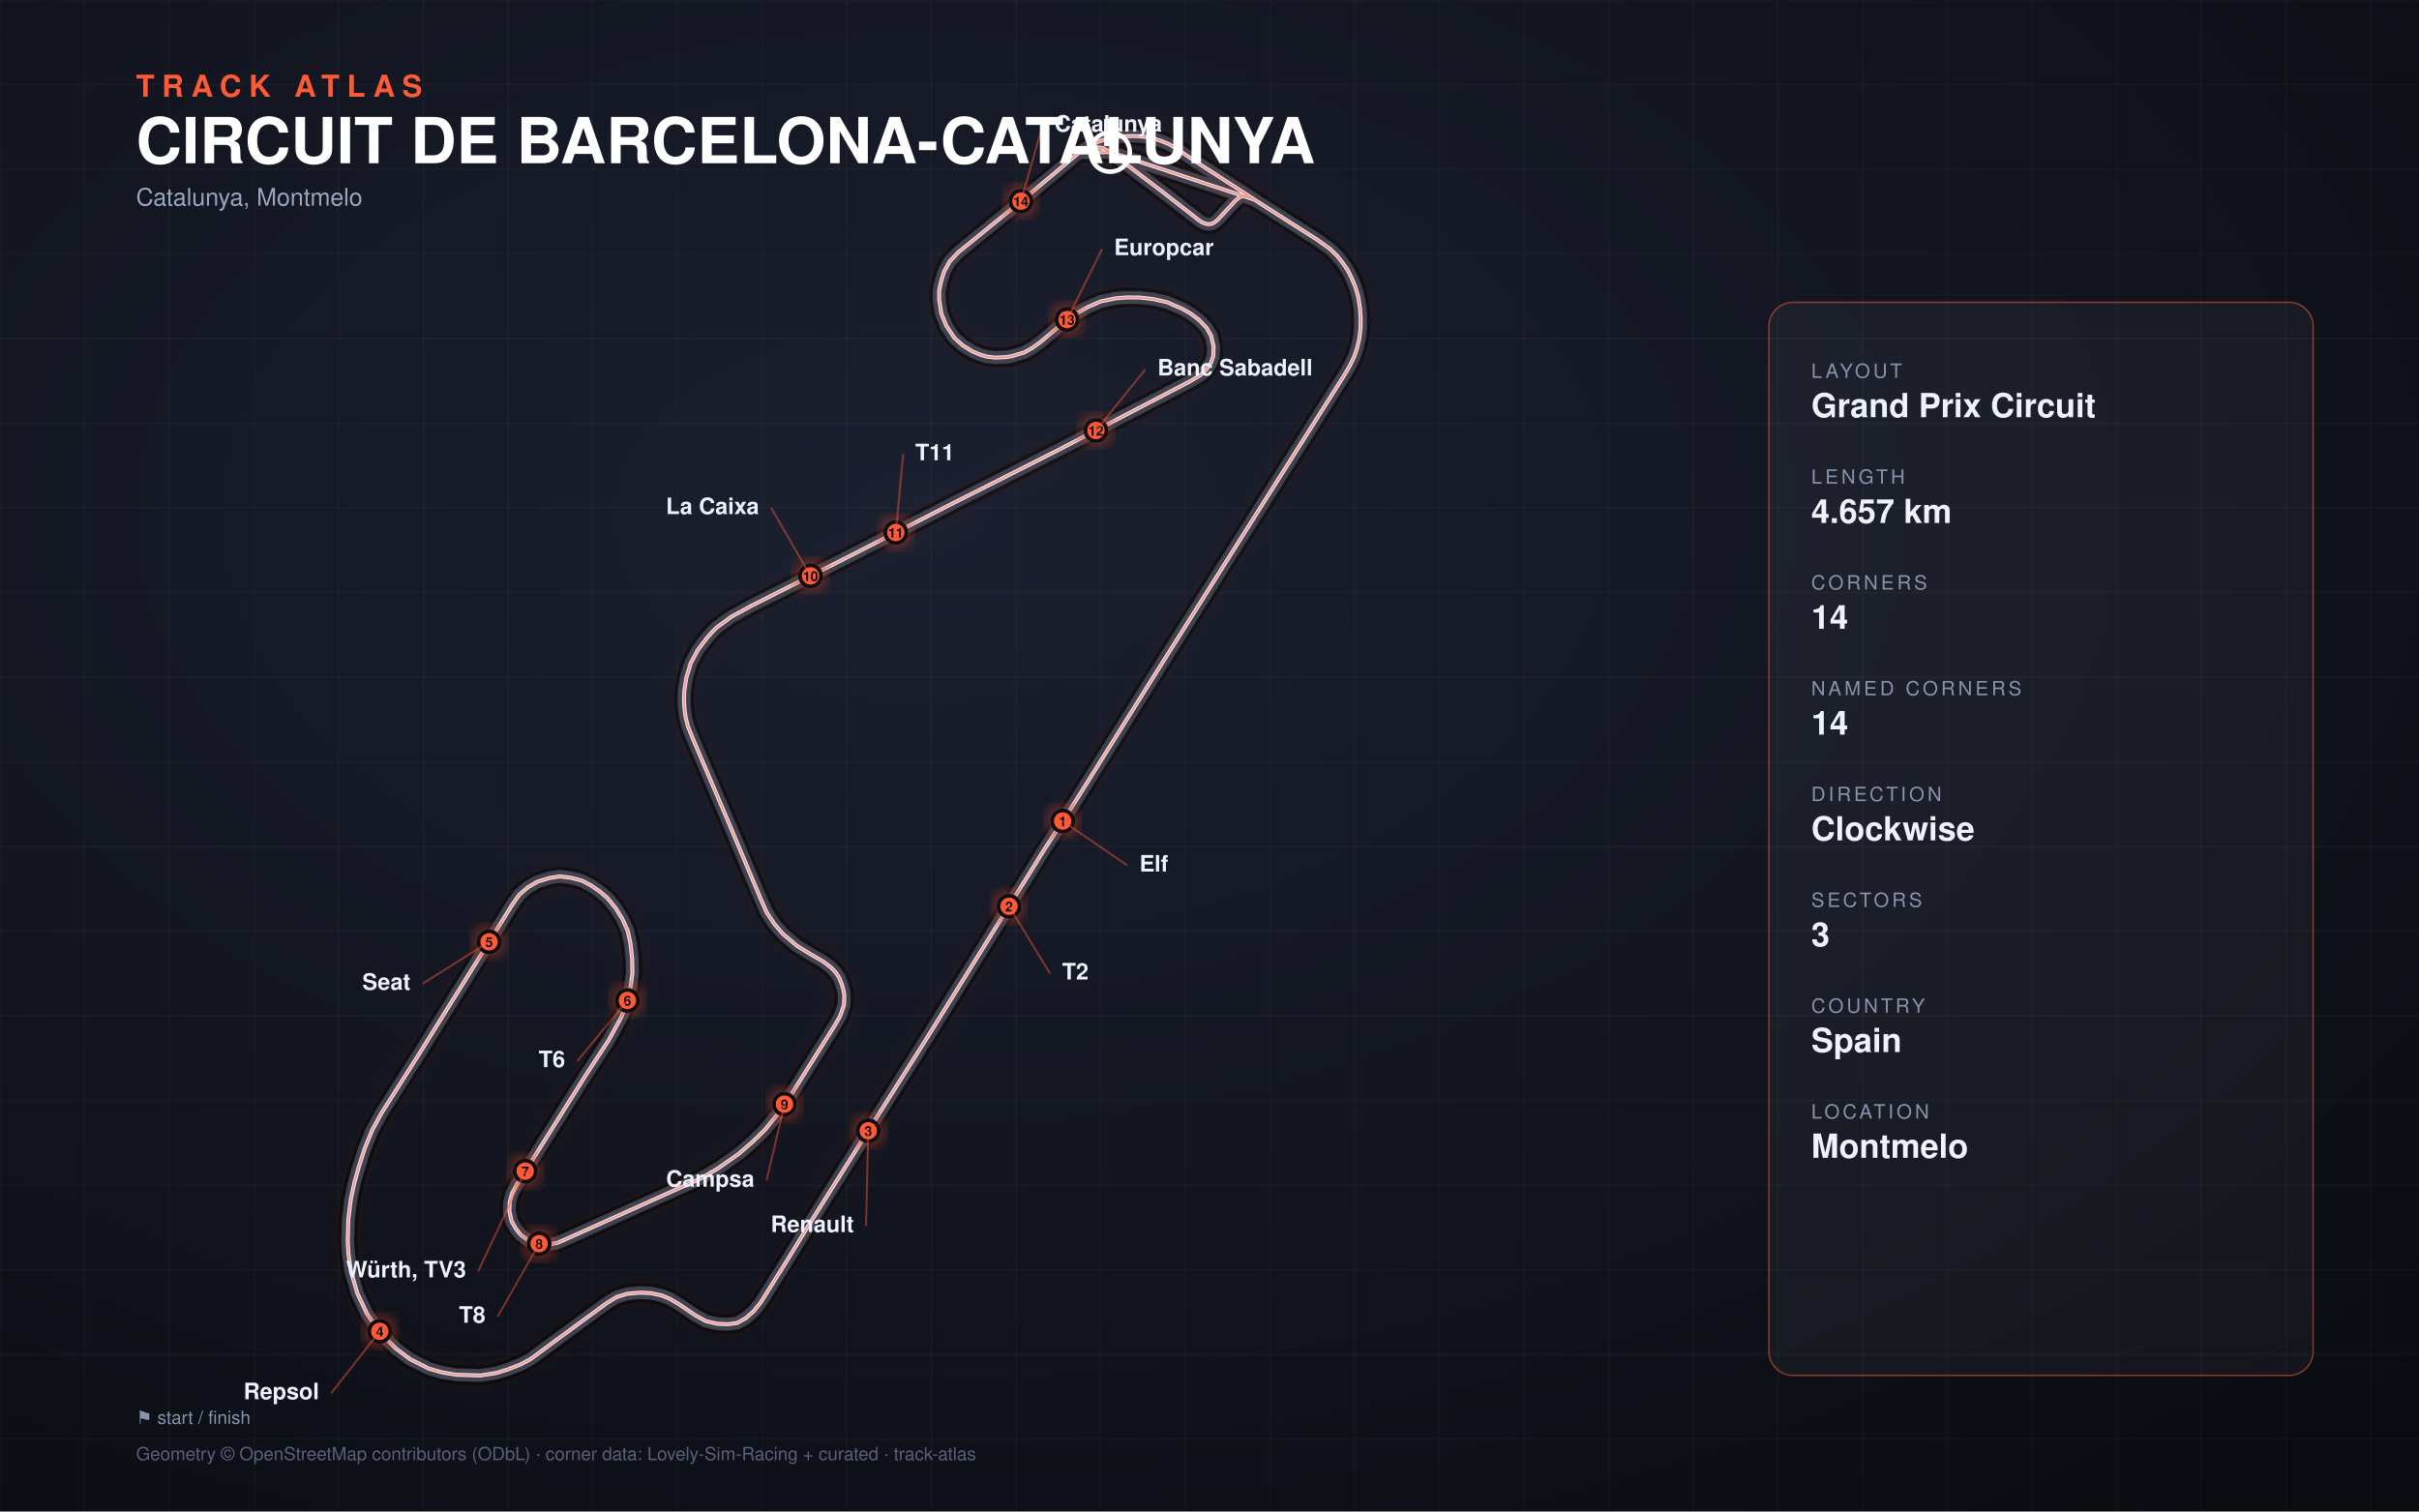
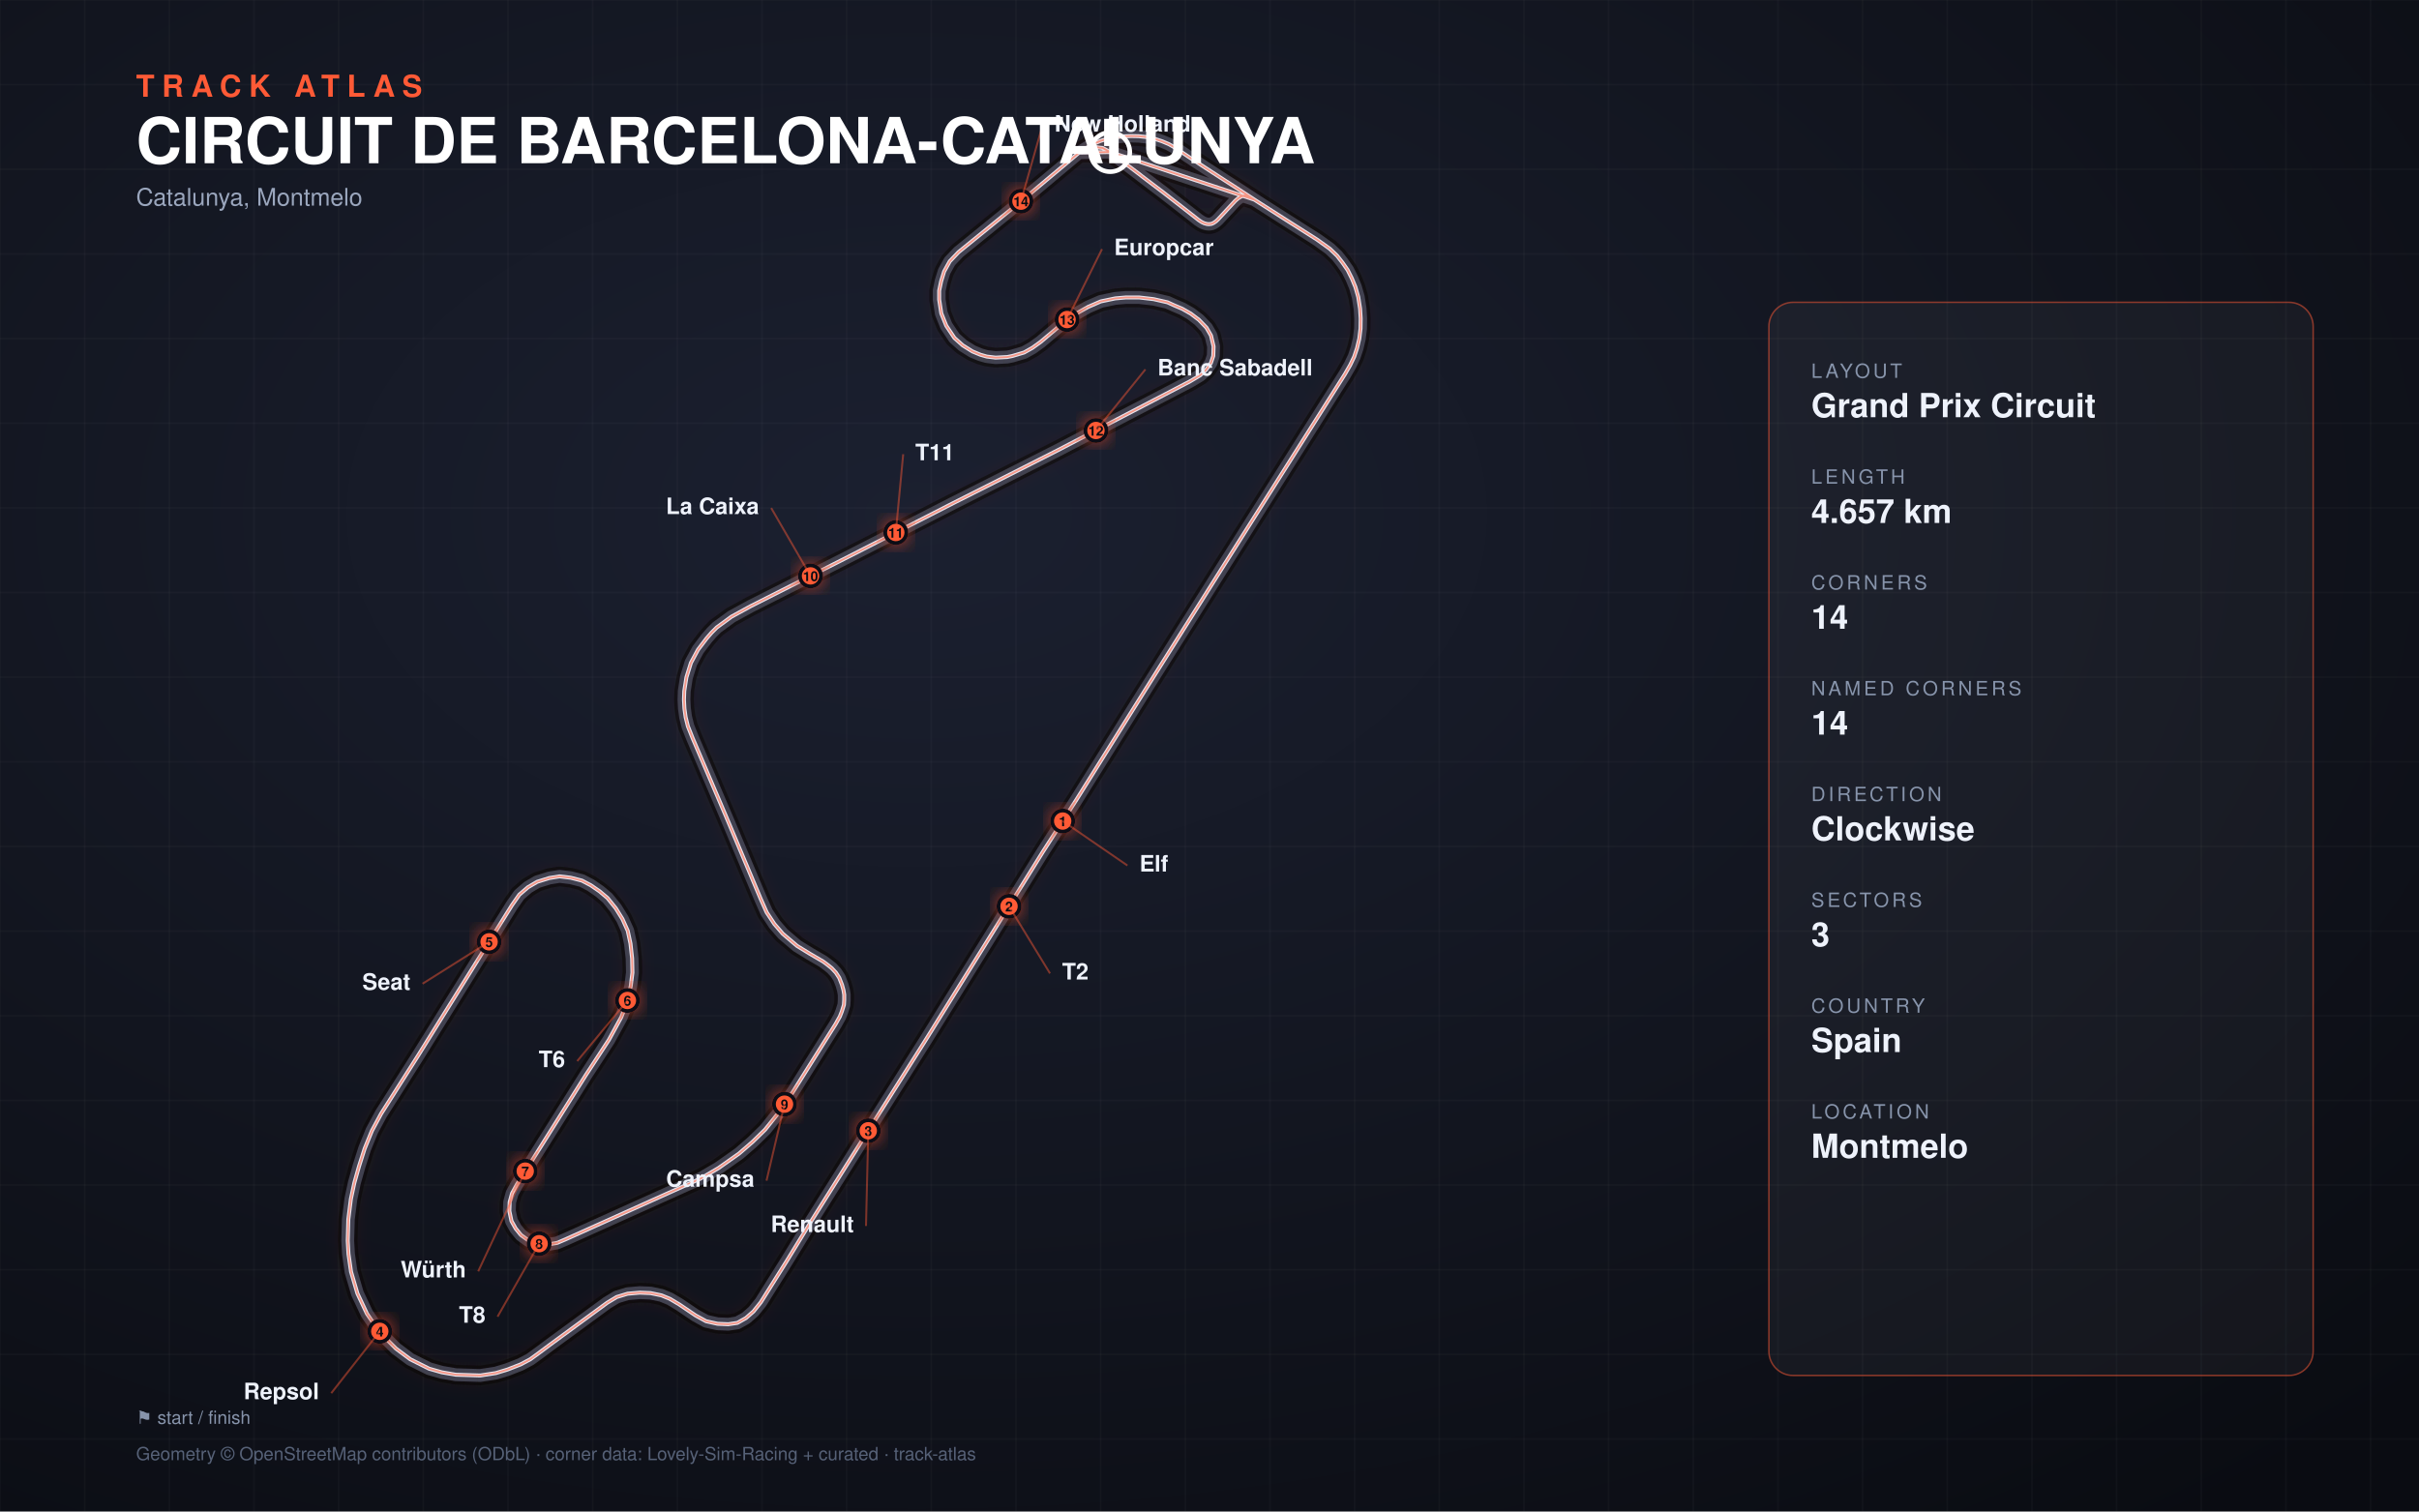
<svg xmlns="http://www.w3.org/2000/svg" width="1600" height="1000" viewBox="0 0 1600 1000" font-family="Helvetica, Arial, sans-serif">
  <defs>
    <radialGradient id="bg" cx="38%" cy="34%" r="85%">
      <stop offset="0%" stop-color="#1b2030" />
      <stop offset="55%" stop-color="#12151f" />
      <stop offset="100%" stop-color="#0a0c12" />
    </radialGradient>
    <linearGradient id="accent" x1="0" y1="0" x2="1" y2="1">
      <stop offset="0%" stop-color="#ff5a36" />
      <stop offset="100%" stop-color="#ffffff" />
    </linearGradient>
    <filter id="glow" x="-40%" y="-40%" width="180%" height="180%">
      <feGaussianBlur stdDeviation="6" result="b" />
      <feMerge>
        <feMergeNode in="b" />
        <feMergeNode in="SourceGraphic" />
      </feMerge>
    </filter>
  </defs>
  <rect width="1600" height="1000" fill="url(#bg)" />
  <line x1="0" y1="0" x2="0" y2="1000" stroke="#ffffff" stroke-opacity="0.025" />
  <line x1="56" y1="0" x2="56" y2="1000" stroke="#ffffff" stroke-opacity="0.025" />
  <line x1="112" y1="0" x2="112" y2="1000" stroke="#ffffff" stroke-opacity="0.025" />
  <line x1="168" y1="0" x2="168" y2="1000" stroke="#ffffff" stroke-opacity="0.025" />
  <line x1="224" y1="0" x2="224" y2="1000" stroke="#ffffff" stroke-opacity="0.025" />
  <line x1="280" y1="0" x2="280" y2="1000" stroke="#ffffff" stroke-opacity="0.025" />
  <line x1="336" y1="0" x2="336" y2="1000" stroke="#ffffff" stroke-opacity="0.025" />
  <line x1="392" y1="0" x2="392" y2="1000" stroke="#ffffff" stroke-opacity="0.025" />
  <line x1="448" y1="0" x2="448" y2="1000" stroke="#ffffff" stroke-opacity="0.025" />
  <line x1="504" y1="0" x2="504" y2="1000" stroke="#ffffff" stroke-opacity="0.025" />
  <line x1="560" y1="0" x2="560" y2="1000" stroke="#ffffff" stroke-opacity="0.025" />
  <line x1="616" y1="0" x2="616" y2="1000" stroke="#ffffff" stroke-opacity="0.025" />
  <line x1="672" y1="0" x2="672" y2="1000" stroke="#ffffff" stroke-opacity="0.025" />
  <line x1="728" y1="0" x2="728" y2="1000" stroke="#ffffff" stroke-opacity="0.025" />
  <line x1="784" y1="0" x2="784" y2="1000" stroke="#ffffff" stroke-opacity="0.025" />
  <line x1="840" y1="0" x2="840" y2="1000" stroke="#ffffff" stroke-opacity="0.025" />
  <line x1="896" y1="0" x2="896" y2="1000" stroke="#ffffff" stroke-opacity="0.025" />
  <line x1="952" y1="0" x2="952" y2="1000" stroke="#ffffff" stroke-opacity="0.025" />
  <line x1="1008" y1="0" x2="1008" y2="1000" stroke="#ffffff" stroke-opacity="0.025" />
  <line x1="1064" y1="0" x2="1064" y2="1000" stroke="#ffffff" stroke-opacity="0.025" />
  <line x1="1120" y1="0" x2="1120" y2="1000" stroke="#ffffff" stroke-opacity="0.025" />
  <line x1="1176" y1="0" x2="1176" y2="1000" stroke="#ffffff" stroke-opacity="0.025" />
  <line x1="1232" y1="0" x2="1232" y2="1000" stroke="#ffffff" stroke-opacity="0.025" />
  <line x1="1288" y1="0" x2="1288" y2="1000" stroke="#ffffff" stroke-opacity="0.025" />
  <line x1="1344" y1="0" x2="1344" y2="1000" stroke="#ffffff" stroke-opacity="0.025" />
  <line x1="1400" y1="0" x2="1400" y2="1000" stroke="#ffffff" stroke-opacity="0.025" />
  <line x1="1456" y1="0" x2="1456" y2="1000" stroke="#ffffff" stroke-opacity="0.025" />
  <line x1="1512" y1="0" x2="1512" y2="1000" stroke="#ffffff" stroke-opacity="0.025" />
  <line x1="1568" y1="0" x2="1568" y2="1000" stroke="#ffffff" stroke-opacity="0.025" />
  <line x1="0" y1="0" x2="1600" y2="0" stroke="#ffffff" stroke-opacity="0.025" />
  <line x1="0" y1="56" x2="1600" y2="56" stroke="#ffffff" stroke-opacity="0.025" />
  <line x1="0" y1="112" x2="1600" y2="112" stroke="#ffffff" stroke-opacity="0.025" />
  <line x1="0" y1="168" x2="1600" y2="168" stroke="#ffffff" stroke-opacity="0.025" />
  <line x1="0" y1="224" x2="1600" y2="224" stroke="#ffffff" stroke-opacity="0.025" />
  <line x1="0" y1="280" x2="1600" y2="280" stroke="#ffffff" stroke-opacity="0.025" />
  <line x1="0" y1="336" x2="1600" y2="336" stroke="#ffffff" stroke-opacity="0.025" />
  <line x1="0" y1="392" x2="1600" y2="392" stroke="#ffffff" stroke-opacity="0.025" />
  <line x1="0" y1="448" x2="1600" y2="448" stroke="#ffffff" stroke-opacity="0.025" />
  <line x1="0" y1="504" x2="1600" y2="504" stroke="#ffffff" stroke-opacity="0.025" />
  <line x1="0" y1="560" x2="1600" y2="560" stroke="#ffffff" stroke-opacity="0.025" />
  <line x1="0" y1="616" x2="1600" y2="616" stroke="#ffffff" stroke-opacity="0.025" />
  <line x1="0" y1="672" x2="1600" y2="672" stroke="#ffffff" stroke-opacity="0.025" />
  <line x1="0" y1="728" x2="1600" y2="728" stroke="#ffffff" stroke-opacity="0.025" />
  <line x1="0" y1="784" x2="1600" y2="784" stroke="#ffffff" stroke-opacity="0.025" />
  <line x1="0" y1="840" x2="1600" y2="840" stroke="#ffffff" stroke-opacity="0.025" />
  <line x1="0" y1="896" x2="1600" y2="896" stroke="#ffffff" stroke-opacity="0.025" />
  <line x1="0" y1="952" x2="1600" y2="952" stroke="#ffffff" stroke-opacity="0.025" />
  <path d="M 734.3,100.6 L 754.2,115.7 L 755.3,116.6 L 756.9,117.8 L 767.3,125.7 L 768.4,126.5 L 790.7,143.9 L 792.7,145.5 L 794.8,146.9 L 796.5,147.7 L 798.3,148.2 L 799.7,148.3 L 801.3,148.1 L 802.7,147.5 L 804.3,146.4 L 805.6,145.2 L 817.0,132.9 L 818.7,131.4 L 820.7,130.1 L 822.9,129.4 L 824.8,129.5 L 826.8,130.5 L 829.7,132.1 L 832.8,134.1 L 848.3,144.0 L 871.1,158.5 L 879.6,164.6 L 884.4,169.2 L 888.0,173.8 L 891.4,178.7 L 894.2,184.3 L 896.5,189.9 L 898.4,196.5 L 899.6,204.2 L 900.0,210.7 L 899.9,217.4 L 899.1,224.0 L 897.6,230.3 L 895.7,236.0 L 893.0,241.6 L 889.6,247.5 L 810.0,373.2 L 757.4,456.6 L 711.6,529.7 L 690.0,563.2 L 611.8,688.8 L 573.7,749.0 L 535.2,810.1 L 525.4,826.1 L 520.3,834.4 L 503.2,861.6 L 498.4,867.6 L 493.4,872.0 L 487.7,875.2 L 481.7,876.1 L 474.6,875.8 L 467.0,874.1 L 460.1,870.3 L 449.3,863.0 L 443.1,859.3 L 437.5,857.0 L 430.3,855.5 L 423.2,855.2 L 415.1,855.9 L 407.9,858.1 L 401.6,861.9 L 364.1,889.4 L 357.0,894.7 L 350.7,899.3 L 344.3,902.7 L 335.6,906.1 L 328.0,908.4 L 317.7,910.0 L 301.5,909.5 L 292.2,907.9 L 283.8,905.5 L 271.4,899.3 L 261.9,892.2 L 254.5,884.8 L 248.7,877.9 L 242.7,869.1 L 236.4,855.7 L 232.2,841.4 L 230.5,829.6 L 230.0,820.9 L 230.4,806.7 L 232.1,793.2 L 234.4,782.5 L 237.5,771.5 L 241.2,759.9 L 246.0,748.1 L 252.1,736.8 L 276.2,698.9 L 338.6,598.9 L 343.5,591.9 L 349.2,587.0 L 355.3,583.4 L 363.3,580.9 L 370.1,579.8 L 377.5,580.7 L 384.9,582.6 L 390.8,585.7 L 396.6,589.7 L 401.8,594.1 L 407.3,600.9 L 411.7,608.0 L 415.2,615.8 L 417.0,624.2 L 418.1,634.1 L 418.3,643.5 L 417.2,652.4 L 414.7,663.4 L 410.9,673.0 L 402.7,688.0 L 387.4,711.4 L 341.8,783.8 L 338.7,789.5 L 337.1,795.3 L 336.9,801.2 L 338.3,807.8 L 341.1,812.8 L 344.6,817.1 L 349.9,820.9 L 356.1,822.7 L 361.9,823.4 L 368.5,822.3 L 373.9,820.0 L 463.4,779.7 L 475.2,772.8 L 488.8,763.2 L 497.7,755.5 L 506.1,747.3 L 515.3,735.8 L 524.5,722.3 L 552.7,677.5 L 555.5,672.5 L 556.8,669.2 L 558.2,664.8 L 558.4,661.5 L 558.4,658.1 L 557.9,655.1 L 556.9,651.5 L 555.1,646.9 L 552.9,643.5 L 550.1,640.5 L 547.1,638.1 L 544.4,636.1 L 535.5,630.9 L 527.2,625.8 L 517.8,617.8 L 512.2,611.3 L 507.1,603.6 L 503.2,594.8 L 480.0,539.6 L 458.1,488.3 L 455.0,480.5 L 453.5,474.5 L 452.7,468.7 L 452.4,462.9 L 452.6,457.2 L 454.0,448.2 L 457.0,438.5 L 461.7,429.8 L 467.4,422.3 L 470.7,418.5 L 474.1,415.1 L 483.8,408.0 L 496.4,401.1 L 556.1,370.9 L 606.0,345.4 L 630.4,332.9 L 663.3,316.3 L 699.6,297.9 L 787.1,252.3 L 793.8,248.3 L 797.7,244.7 L 800.1,241.3 L 800.9,240.2 L 802.5,235.5 L 802.7,229.2 L 801.0,222.0 L 798.0,216.8 L 793.0,211.6 L 787.6,207.5 L 782.0,204.3 L 776.6,202.0 L 772.2,200.0 L 763.0,197.9 L 753.5,196.8 L 744.6,196.8 L 737.7,197.4 L 728.1,199.4 L 719.6,203.1 L 710.4,208.3 L 706.5,210.9 L 705.5,211.7 L 688.3,226.2 L 682.9,230.1 L 677.4,233.2 L 669.7,235.5 L 666.3,236.2 L 658.5,236.6 L 652.7,235.9 L 648.5,234.7 L 643.2,232.5 L 636.8,228.5 L 631.3,223.6 L 625.9,215.5 L 622.6,207.3 L 621.2,198.2 L 621.2,192.3 L 622.5,186.1 L 624.5,179.6 L 628.2,172.9 L 634.0,166.8 L 675.8,132.8 L 713.7,101.0 L 719.5,98.3 L 724.3,97.3 L 729.3,97.9 L 734.3,100.6 L 713.7,101.0 L 720.2,96.9 L 724.2,94.8 L 727.7,93.3 L 732.7,91.7 L 737.5,90.8 L 743.0,90.2 L 748.3,90.0 L 753.1,90.1 L 758.7,90.7 L 763.9,91.9 L 768.7,93.5 L 773.2,95.4 L 777.2,97.7 L 785.8,103.5 L 792.5,107.9 L 795.9,110.1 L 797.4,111.1 L 810.8,119.8 L 816.1,123.2 L 829.7,132.1 Z" fill="none" stroke="#000000" stroke-opacity="0.5" stroke-width="13" stroke-linejoin="round" stroke-linecap="round" />
  <path d="M 734.3,100.6 L 754.2,115.7 L 755.3,116.6 L 756.9,117.8 L 767.3,125.7 L 768.4,126.5 L 790.7,143.9 L 792.7,145.5 L 794.8,146.9 L 796.5,147.7 L 798.3,148.2 L 799.7,148.3 L 801.3,148.1 L 802.7,147.5 L 804.3,146.4 L 805.6,145.2 L 817.0,132.9 L 818.7,131.4 L 820.7,130.1 L 822.9,129.4 L 824.8,129.5 L 826.8,130.5 L 829.7,132.1 L 832.8,134.1 L 848.3,144.0 L 871.1,158.5 L 879.6,164.6 L 884.4,169.2 L 888.0,173.8 L 891.4,178.7 L 894.2,184.3 L 896.5,189.9 L 898.4,196.5 L 899.6,204.2 L 900.0,210.7 L 899.9,217.4 L 899.1,224.0 L 897.6,230.3 L 895.7,236.0 L 893.0,241.6 L 889.6,247.5 L 810.0,373.2 L 757.4,456.6 L 711.6,529.7 L 690.0,563.2 L 611.8,688.8 L 573.7,749.0 L 535.2,810.1 L 525.4,826.1 L 520.3,834.4 L 503.2,861.6 L 498.4,867.6 L 493.4,872.0 L 487.7,875.2 L 481.7,876.1 L 474.6,875.8 L 467.0,874.1 L 460.1,870.3 L 449.3,863.0 L 443.1,859.3 L 437.5,857.0 L 430.3,855.5 L 423.2,855.2 L 415.1,855.9 L 407.9,858.1 L 401.6,861.9 L 364.1,889.4 L 357.0,894.7 L 350.7,899.3 L 344.3,902.7 L 335.6,906.1 L 328.0,908.4 L 317.7,910.0 L 301.5,909.5 L 292.2,907.9 L 283.8,905.5 L 271.4,899.3 L 261.9,892.2 L 254.5,884.8 L 248.7,877.9 L 242.7,869.1 L 236.4,855.7 L 232.2,841.4 L 230.5,829.6 L 230.0,820.9 L 230.4,806.7 L 232.1,793.2 L 234.4,782.5 L 237.5,771.5 L 241.2,759.9 L 246.0,748.1 L 252.1,736.8 L 276.2,698.9 L 338.6,598.9 L 343.5,591.9 L 349.2,587.0 L 355.3,583.4 L 363.3,580.9 L 370.1,579.8 L 377.5,580.7 L 384.9,582.6 L 390.8,585.7 L 396.6,589.7 L 401.8,594.1 L 407.3,600.9 L 411.7,608.0 L 415.2,615.8 L 417.0,624.2 L 418.1,634.1 L 418.3,643.5 L 417.2,652.4 L 414.7,663.4 L 410.9,673.0 L 402.7,688.0 L 387.4,711.4 L 341.8,783.8 L 338.7,789.5 L 337.1,795.3 L 336.9,801.2 L 338.3,807.8 L 341.1,812.8 L 344.6,817.1 L 349.9,820.9 L 356.1,822.7 L 361.9,823.4 L 368.5,822.3 L 373.9,820.0 L 463.4,779.7 L 475.2,772.8 L 488.8,763.2 L 497.7,755.5 L 506.1,747.3 L 515.3,735.8 L 524.5,722.3 L 552.7,677.5 L 555.5,672.5 L 556.8,669.2 L 558.2,664.8 L 558.4,661.5 L 558.4,658.1 L 557.9,655.1 L 556.9,651.5 L 555.1,646.9 L 552.9,643.5 L 550.1,640.5 L 547.1,638.1 L 544.4,636.1 L 535.5,630.9 L 527.2,625.8 L 517.8,617.8 L 512.2,611.3 L 507.1,603.6 L 503.2,594.8 L 480.0,539.6 L 458.1,488.3 L 455.0,480.5 L 453.5,474.5 L 452.7,468.7 L 452.4,462.9 L 452.6,457.2 L 454.0,448.2 L 457.0,438.5 L 461.7,429.8 L 467.4,422.3 L 470.7,418.5 L 474.1,415.1 L 483.8,408.0 L 496.4,401.1 L 556.1,370.9 L 606.0,345.4 L 630.4,332.9 L 663.3,316.3 L 699.6,297.9 L 787.1,252.3 L 793.8,248.3 L 797.7,244.7 L 800.1,241.3 L 800.9,240.2 L 802.5,235.5 L 802.7,229.2 L 801.0,222.0 L 798.0,216.8 L 793.0,211.6 L 787.6,207.5 L 782.0,204.3 L 776.6,202.0 L 772.2,200.0 L 763.0,197.9 L 753.5,196.8 L 744.6,196.8 L 737.7,197.4 L 728.1,199.4 L 719.6,203.1 L 710.4,208.3 L 706.5,210.9 L 705.5,211.7 L 688.3,226.2 L 682.9,230.1 L 677.4,233.2 L 669.7,235.5 L 666.3,236.2 L 658.5,236.6 L 652.7,235.9 L 648.5,234.7 L 643.2,232.5 L 636.8,228.5 L 631.3,223.6 L 625.9,215.5 L 622.6,207.3 L 621.2,198.2 L 621.2,192.3 L 622.5,186.1 L 624.5,179.6 L 628.2,172.9 L 634.0,166.8 L 675.8,132.8 L 713.7,101.0 L 719.5,98.3 L 724.3,97.3 L 729.3,97.9 L 734.3,100.6 L 713.7,101.0 L 720.2,96.9 L 724.2,94.8 L 727.7,93.3 L 732.7,91.7 L 737.5,90.8 L 743.0,90.2 L 748.3,90.0 L 753.1,90.1 L 758.7,90.7 L 763.9,91.9 L 768.7,93.5 L 773.2,95.4 L 777.2,97.7 L 785.8,103.5 L 792.5,107.9 L 795.9,110.1 L 797.4,111.1 L 810.8,119.8 L 816.1,123.2 L 829.7,132.1 Z" fill="none" stroke="#39404f" stroke-width="8.5" stroke-linejoin="round" stroke-linecap="round" />
  <path d="M 734.3,100.6 L 754.2,115.7 L 755.3,116.6 L 756.9,117.8 L 767.3,125.7 L 768.4,126.5 L 790.7,143.9 L 792.7,145.5 L 794.8,146.9 L 796.5,147.7 L 798.3,148.2 L 799.7,148.3 L 801.3,148.1 L 802.7,147.5 L 804.3,146.4 L 805.6,145.2 L 817.0,132.9 L 818.7,131.4 L 820.7,130.1 L 822.9,129.4 L 824.8,129.5 L 826.8,130.5 L 829.7,132.1 L 832.8,134.1 L 848.3,144.0 L 871.1,158.5 L 879.6,164.6 L 884.4,169.2 L 888.0,173.8 L 891.4,178.7 L 894.2,184.3 L 896.5,189.9 L 898.4,196.5 L 899.6,204.2 L 900.0,210.7 L 899.9,217.4 L 899.1,224.0 L 897.6,230.3 L 895.7,236.0 L 893.0,241.6 L 889.6,247.5 L 810.0,373.2 L 757.4,456.6 L 711.6,529.7 L 690.0,563.2 L 611.8,688.8 L 573.7,749.0 L 535.2,810.1 L 525.4,826.1 L 520.3,834.4 L 503.2,861.6 L 498.4,867.6 L 493.4,872.0 L 487.7,875.2 L 481.7,876.1 L 474.6,875.8 L 467.0,874.1 L 460.1,870.3 L 449.3,863.0 L 443.1,859.3 L 437.5,857.0 L 430.3,855.5 L 423.2,855.2 L 415.1,855.9 L 407.9,858.1 L 401.6,861.9 L 364.1,889.4 L 357.0,894.7 L 350.7,899.3 L 344.3,902.7 L 335.6,906.1 L 328.0,908.4 L 317.7,910.0 L 301.5,909.5 L 292.2,907.9 L 283.8,905.5 L 271.4,899.3 L 261.9,892.2 L 254.5,884.8 L 248.7,877.9 L 242.7,869.1 L 236.4,855.7 L 232.2,841.4 L 230.5,829.6 L 230.0,820.9 L 230.4,806.7 L 232.1,793.2 L 234.4,782.5 L 237.5,771.5 L 241.2,759.9 L 246.0,748.1 L 252.1,736.8 L 276.2,698.9 L 338.6,598.9 L 343.5,591.9 L 349.2,587.0 L 355.3,583.4 L 363.3,580.9 L 370.1,579.8 L 377.5,580.7 L 384.9,582.6 L 390.8,585.7 L 396.6,589.7 L 401.8,594.1 L 407.3,600.9 L 411.7,608.0 L 415.2,615.8 L 417.0,624.2 L 418.1,634.1 L 418.3,643.5 L 417.2,652.4 L 414.7,663.4 L 410.9,673.0 L 402.7,688.0 L 387.4,711.4 L 341.8,783.8 L 338.7,789.5 L 337.1,795.3 L 336.9,801.2 L 338.3,807.8 L 341.1,812.8 L 344.6,817.1 L 349.9,820.9 L 356.1,822.7 L 361.9,823.4 L 368.5,822.3 L 373.9,820.0 L 463.4,779.7 L 475.2,772.8 L 488.8,763.2 L 497.7,755.5 L 506.1,747.3 L 515.3,735.8 L 524.5,722.3 L 552.7,677.5 L 555.5,672.5 L 556.8,669.2 L 558.2,664.8 L 558.4,661.5 L 558.4,658.1 L 557.9,655.1 L 556.9,651.5 L 555.1,646.9 L 552.9,643.5 L 550.1,640.5 L 547.1,638.1 L 544.4,636.1 L 535.5,630.9 L 527.2,625.8 L 517.8,617.8 L 512.2,611.3 L 507.1,603.6 L 503.2,594.8 L 480.0,539.6 L 458.1,488.3 L 455.0,480.5 L 453.5,474.5 L 452.7,468.7 L 452.4,462.9 L 452.6,457.2 L 454.0,448.2 L 457.0,438.5 L 461.7,429.8 L 467.4,422.3 L 470.7,418.5 L 474.1,415.1 L 483.8,408.0 L 496.4,401.1 L 556.1,370.9 L 606.0,345.4 L 630.4,332.9 L 663.3,316.3 L 699.6,297.9 L 787.1,252.3 L 793.8,248.3 L 797.7,244.7 L 800.1,241.3 L 800.9,240.2 L 802.5,235.5 L 802.7,229.2 L 801.0,222.0 L 798.0,216.8 L 793.0,211.6 L 787.6,207.5 L 782.0,204.3 L 776.6,202.0 L 772.2,200.0 L 763.0,197.9 L 753.5,196.8 L 744.6,196.8 L 737.7,197.4 L 728.1,199.4 L 719.6,203.1 L 710.4,208.3 L 706.5,210.9 L 705.5,211.7 L 688.3,226.2 L 682.9,230.1 L 677.4,233.2 L 669.7,235.5 L 666.3,236.2 L 658.5,236.6 L 652.7,235.9 L 648.5,234.7 L 643.2,232.5 L 636.8,228.5 L 631.3,223.6 L 625.9,215.5 L 622.6,207.3 L 621.2,198.2 L 621.2,192.3 L 622.5,186.1 L 624.5,179.6 L 628.2,172.9 L 634.0,166.8 L 675.8,132.8 L 713.7,101.0 L 719.5,98.3 L 724.3,97.3 L 729.3,97.9 L 734.3,100.6 L 713.7,101.0 L 720.2,96.9 L 724.2,94.8 L 727.7,93.3 L 732.7,91.7 L 737.5,90.8 L 743.0,90.2 L 748.3,90.0 L 753.1,90.1 L 758.7,90.7 L 763.9,91.9 L 768.7,93.5 L 773.2,95.4 L 777.2,97.7 L 785.8,103.5 L 792.5,107.9 L 795.9,110.1 L 797.4,111.1 L 810.8,119.8 L 816.1,123.2 L 829.7,132.1 Z" fill="none" stroke="#e7edf8" stroke-width="2.6" stroke-linejoin="round" stroke-linecap="round" />
  <path d="M 734.3,100.6 L 754.2,115.7 L 755.3,116.6 L 756.9,117.8 L 767.3,125.7 L 768.4,126.5 L 790.7,143.9 L 792.7,145.5 L 794.8,146.9 L 796.5,147.7 L 798.3,148.2 L 799.7,148.3 L 801.3,148.1 L 802.7,147.5 L 804.3,146.4 L 805.6,145.2 L 817.0,132.9 L 818.7,131.4 L 820.7,130.1 L 822.9,129.4 L 824.8,129.5 L 826.8,130.5 L 829.7,132.1 L 832.8,134.1 L 848.3,144.0 L 871.1,158.5 L 879.6,164.6 L 884.4,169.2 L 888.0,173.8 L 891.4,178.7 L 894.2,184.3 L 896.5,189.9 L 898.4,196.5 L 899.6,204.2 L 900.0,210.7 L 899.9,217.4 L 899.1,224.0 L 897.6,230.3 L 895.7,236.0 L 893.0,241.6 L 889.6,247.5 L 810.0,373.2 L 757.4,456.6 L 711.6,529.7 L 690.0,563.2 L 611.8,688.8 L 573.7,749.0 L 535.2,810.1 L 525.4,826.1 L 520.3,834.4 L 503.2,861.6 L 498.4,867.6 L 493.4,872.0 L 487.7,875.2 L 481.7,876.1 L 474.6,875.8 L 467.0,874.1 L 460.1,870.3 L 449.3,863.0 L 443.1,859.3 L 437.5,857.0 L 430.3,855.5 L 423.2,855.2 L 415.1,855.9 L 407.9,858.1 L 401.6,861.9 L 364.1,889.4 L 357.0,894.7 L 350.7,899.3 L 344.3,902.7 L 335.6,906.1 L 328.0,908.4 L 317.7,910.0 L 301.5,909.5 L 292.2,907.9 L 283.8,905.5 L 271.4,899.3 L 261.9,892.2 L 254.5,884.8 L 248.7,877.9 L 242.7,869.1 L 236.4,855.7 L 232.2,841.4 L 230.5,829.6 L 230.0,820.9 L 230.4,806.7 L 232.1,793.2 L 234.4,782.5 L 237.5,771.5 L 241.2,759.9 L 246.0,748.1 L 252.1,736.8 L 276.2,698.9 L 338.6,598.9 L 343.5,591.9 L 349.2,587.0 L 355.3,583.4 L 363.3,580.9 L 370.1,579.8 L 377.5,580.7 L 384.9,582.6 L 390.8,585.7 L 396.6,589.7 L 401.8,594.1 L 407.3,600.9 L 411.7,608.0 L 415.2,615.8 L 417.0,624.2 L 418.1,634.1 L 418.3,643.5 L 417.2,652.4 L 414.7,663.4 L 410.9,673.0 L 402.7,688.0 L 387.4,711.4 L 341.8,783.8 L 338.7,789.5 L 337.1,795.3 L 336.9,801.2 L 338.3,807.8 L 341.1,812.8 L 344.6,817.1 L 349.9,820.9 L 356.1,822.7 L 361.9,823.4 L 368.5,822.3 L 373.9,820.0 L 463.4,779.7 L 475.2,772.8 L 488.8,763.2 L 497.7,755.5 L 506.1,747.3 L 515.3,735.8 L 524.5,722.3 L 552.7,677.5 L 555.5,672.5 L 556.8,669.2 L 558.2,664.8 L 558.4,661.5 L 558.4,658.1 L 557.9,655.1 L 556.9,651.5 L 555.1,646.9 L 552.9,643.5 L 550.1,640.5 L 547.1,638.1 L 544.4,636.1 L 535.5,630.9 L 527.2,625.8 L 517.8,617.8 L 512.2,611.3 L 507.1,603.6 L 503.2,594.8 L 480.0,539.6 L 458.1,488.3 L 455.0,480.5 L 453.5,474.5 L 452.7,468.7 L 452.4,462.9 L 452.6,457.2 L 454.0,448.2 L 457.0,438.5 L 461.7,429.8 L 467.4,422.3 L 470.7,418.5 L 474.1,415.1 L 483.8,408.0 L 496.4,401.1 L 556.1,370.9 L 606.0,345.4 L 630.4,332.9 L 663.3,316.3 L 699.6,297.9 L 787.1,252.3 L 793.8,248.3 L 797.7,244.7 L 800.1,241.3 L 800.9,240.2 L 802.5,235.5 L 802.7,229.2 L 801.0,222.0 L 798.0,216.8 L 793.0,211.6 L 787.6,207.5 L 782.0,204.3 L 776.6,202.0 L 772.2,200.0 L 763.0,197.9 L 753.5,196.8 L 744.6,196.8 L 737.7,197.4 L 728.1,199.4 L 719.6,203.1 L 710.4,208.3 L 706.5,210.9 L 705.5,211.7 L 688.3,226.2 L 682.9,230.1 L 677.4,233.2 L 669.7,235.5 L 666.3,236.2 L 658.5,236.6 L 652.7,235.9 L 648.5,234.7 L 643.2,232.5 L 636.8,228.5 L 631.3,223.6 L 625.9,215.5 L 622.6,207.3 L 621.2,198.2 L 621.2,192.3 L 622.5,186.1 L 624.5,179.6 L 628.2,172.9 L 634.0,166.8 L 675.8,132.8 L 713.7,101.0 L 719.5,98.3 L 724.3,97.3 L 729.3,97.9 L 734.3,100.6 L 713.7,101.0 L 720.2,96.9 L 724.2,94.8 L 727.7,93.3 L 732.7,91.7 L 737.5,90.8 L 743.0,90.2 L 748.3,90.0 L 753.1,90.1 L 758.7,90.7 L 763.9,91.9 L 768.7,93.5 L 773.2,95.4 L 777.2,97.7 L 785.8,103.5 L 792.5,107.9 L 795.9,110.1 L 797.4,111.1 L 810.8,119.8 L 816.1,123.2 L 829.7,132.1 Z" fill="none" stroke="#ff5a36" stroke-opacity="0.55" stroke-width="1.2" stroke-linejoin="round" filter="url(#glow)" />
  <circle cx="734.3" cy="100.6" r="13" fill="none" stroke="#ffffff" stroke-width="3" />
  <rect x="730.3" y="78.6" width="8" height="18" fill="#ffffff" />
  <circle cx="702.9" cy="543.2" r="7" fill="#ff5a36" stroke="#0a0c12" stroke-width="2.5" filter="url(#glow)" />
  <text x="702.9" y="546.6" font-size="9" font-weight="700" fill="#0a0c12" text-anchor="middle">1</text>
  <circle cx="667.4" cy="599.6" r="7" fill="#ff5a36" stroke="#0a0c12" stroke-width="2.5" filter="url(#glow)" />
  <text x="667.4" y="603.0" font-size="9" font-weight="700" fill="#0a0c12" text-anchor="middle">2</text>
  <circle cx="574.3" cy="748.1" r="7" fill="#ff5a36" stroke="#0a0c12" stroke-width="2.5" filter="url(#glow)" />
  <text x="574.3" y="751.5" font-size="9" font-weight="700" fill="#0a0c12" text-anchor="middle">3</text>
  <circle cx="251.2" cy="880.8" r="7" fill="#ff5a36" stroke="#0a0c12" stroke-width="2.5" filter="url(#glow)" />
  <text x="251.2" y="884.2" font-size="9" font-weight="700" fill="#0a0c12" text-anchor="middle">4</text>
  <circle cx="323.5" cy="623.1" r="7" fill="#ff5a36" stroke="#0a0c12" stroke-width="2.5" filter="url(#glow)" />
  <text x="323.5" y="626.5" font-size="9" font-weight="700" fill="#0a0c12" text-anchor="middle">5</text>
  <circle cx="415.0" cy="661.9" r="7" fill="#ff5a36" stroke="#0a0c12" stroke-width="2.5" filter="url(#glow)" />
  <text x="415.0" y="665.3" font-size="9" font-weight="700" fill="#0a0c12" text-anchor="middle">6</text>
  <circle cx="347.4" cy="774.8" r="7" fill="#ff5a36" stroke="#0a0c12" stroke-width="2.5" filter="url(#glow)" />
  <text x="347.4" y="778.2" font-size="9" font-weight="700" fill="#0a0c12" text-anchor="middle">7</text>
  <circle cx="356.6" cy="822.8" r="7" fill="#ff5a36" stroke="#0a0c12" stroke-width="2.5" filter="url(#glow)" />
  <text x="356.6" y="826.2" font-size="9" font-weight="700" fill="#0a0c12" text-anchor="middle">8</text>
  <circle cx="518.9" cy="730.5" r="7" fill="#ff5a36" stroke="#0a0c12" stroke-width="2.5" filter="url(#glow)" />
  <text x="518.9" y="733.9" font-size="9" font-weight="700" fill="#0a0c12" text-anchor="middle">9</text>
  <circle cx="536.1" cy="381.0" r="7" fill="#ff5a36" stroke="#0a0c12" stroke-width="2.5" filter="url(#glow)" />
  <text x="536.1" y="384.4" font-size="9" font-weight="700" fill="#0a0c12" text-anchor="middle">10</text>
  <circle cx="592.5" cy="352.3" r="7" fill="#ff5a36" stroke="#0a0c12" stroke-width="2.5" filter="url(#glow)" />
  <text x="592.5" y="355.7" font-size="9" font-weight="700" fill="#0a0c12" text-anchor="middle">11</text>
  <circle cx="724.9" cy="284.8" r="7" fill="#ff5a36" stroke="#0a0c12" stroke-width="2.5" filter="url(#glow)" />
  <text x="724.9" y="288.2" font-size="9" font-weight="700" fill="#0a0c12" text-anchor="middle">12</text>
  <circle cx="705.8" cy="211.4" r="7" fill="#ff5a36" stroke="#0a0c12" stroke-width="2.5" filter="url(#glow)" />
  <text x="705.8" y="214.8" font-size="9" font-weight="700" fill="#0a0c12" text-anchor="middle">13</text>
  <circle cx="675.3" cy="133.1" r="7" fill="#ff5a36" stroke="#0a0c12" stroke-width="2.5" filter="url(#glow)" />
  <text x="675.3" y="136.5" font-size="9" font-weight="700" fill="#0a0c12" text-anchor="middle">14</text>
  <line x1="702.9" y1="543.2" x2="745.7" y2="572.6" stroke="#ff5a36" stroke-opacity="0.45" stroke-width="1.3" />
  <text x="753.7" y="576.6" font-size="15" font-weight="600" fill="#eef2fb" text-anchor="start">Elf</text>
  <line x1="667.4" y1="599.6" x2="694.5" y2="644.0" stroke="#ff5a36" stroke-opacity="0.45" stroke-width="1.3" />
  <text x="702.5" y="648.0" font-size="15" font-weight="600" fill="#eef2fb" text-anchor="start">T2</text>
  <line x1="574.3" y1="748.1" x2="572.8" y2="811.1" stroke="#ff5a36" stroke-opacity="0.45" stroke-width="1.3" />
  <text x="564.8" y="815.1" font-size="15" font-weight="600" fill="#eef2fb" text-anchor="end">Renault</text>
  <line x1="251.2" y1="880.8" x2="219.1" y2="921.7" stroke="#ff5a36" stroke-opacity="0.45" stroke-width="1.3" />
  <text x="211.1" y="925.7" font-size="15" font-weight="600" fill="#eef2fb" text-anchor="end">Repsol</text>
  <line x1="323.5" y1="623.1" x2="279.5" y2="650.8" stroke="#ff5a36" stroke-opacity="0.45" stroke-width="1.3" />
  <text x="271.5" y="654.8" font-size="15" font-weight="600" fill="#eef2fb" text-anchor="end">Seat</text>
  <line x1="415.0" y1="661.9" x2="381.8" y2="702.0" stroke="#ff5a36" stroke-opacity="0.45" stroke-width="1.3" />
  <text x="373.8" y="706.0" font-size="15" font-weight="600" fill="#eef2fb" text-anchor="end">T6</text>
  <line x1="347.4" y1="774.8" x2="316.3" y2="841.1" stroke="#ff5a36" stroke-opacity="0.45" stroke-width="1.3" />
-   <text x="308.3" y="845.1" font-size="15" font-weight="600" fill="#eef2fb" text-anchor="end">Würth, TV3</text>
+   <text x="308.3" y="845.1" font-size="15" font-weight="600" fill="#eef2fb" text-anchor="end">Würth</text>
  <line x1="356.6" y1="822.8" x2="329.1" y2="871.1" stroke="#ff5a36" stroke-opacity="0.45" stroke-width="1.3" />
  <text x="321.1" y="875.1" font-size="15" font-weight="600" fill="#eef2fb" text-anchor="end">T8</text>
  <line x1="518.9" y1="730.5" x2="507.0" y2="781.1" stroke="#ff5a36" stroke-opacity="0.45" stroke-width="1.3" />
  <text x="499.0" y="785.1" font-size="15" font-weight="600" fill="#eef2fb" text-anchor="end">Campsa</text>
  <line x1="536.1" y1="381.0" x2="510.1" y2="336.1" stroke="#ff5a36" stroke-opacity="0.45" stroke-width="1.3" />
  <text x="502.1" y="340.1" font-size="15" font-weight="600" fill="#eef2fb" text-anchor="end">La Caixa</text>
  <line x1="592.5" y1="352.3" x2="597.4" y2="300.5" stroke="#ff5a36" stroke-opacity="0.45" stroke-width="1.3" />
  <text x="605.4" y="304.5" font-size="15" font-weight="600" fill="#eef2fb" text-anchor="start">T11</text>
  <line x1="724.9" y1="284.8" x2="757.6" y2="244.4" stroke="#ff5a36" stroke-opacity="0.45" stroke-width="1.3" />
  <text x="765.6" y="248.4" font-size="15" font-weight="600" fill="#eef2fb" text-anchor="start">Banc Sabadell</text>
  <line x1="705.8" y1="211.4" x2="728.9" y2="164.8" stroke="#ff5a36" stroke-opacity="0.45" stroke-width="1.3" />
  <text x="736.9" y="168.8" font-size="15" font-weight="600" fill="#eef2fb" text-anchor="start">Europcar</text>
  <line x1="675.3" y1="133.1" x2="689.5" y2="83.1" stroke="#ff5a36" stroke-opacity="0.45" stroke-width="1.3" />
-   <text x="697.5" y="87.1" font-size="15" font-weight="600" fill="#eef2fb" text-anchor="start">Catalunya</text>
+   <text x="697.5" y="87.1" font-size="15" font-weight="600" fill="#eef2fb" text-anchor="start">New Holland</text>
  <text x="90" y="64" font-size="20" letter-spacing="5" fill="#ff5a36" font-weight="700">TRACK ATLAS</text>
  <text x="90" y="108" font-size="42" font-weight="800" fill="#ffffff">CIRCUIT DE BARCELONA-CATALUNYA</text>
  <text x="90" y="136" font-size="16" fill="#9aa6bd">Catalunya, Montmelo</text>
  <rect x="1170" y="200" width="360" height="710" rx="16" fill="#ffffff" fill-opacity="0.04" stroke="#ff5a36" stroke-opacity="0.5" />
  <text x="1198" y="250" font-size="13" letter-spacing="2" fill="#8794ab">LAYOUT</text>
  <text x="1198" y="276" font-size="22" font-weight="700" fill="#eef2fb">Grand Prix Circuit</text>
  <text x="1198" y="320" font-size="13" letter-spacing="2" fill="#8794ab">LENGTH</text>
  <text x="1198" y="346" font-size="22" font-weight="700" fill="#eef2fb">4.657 km</text>
  <text x="1198" y="390" font-size="13" letter-spacing="2" fill="#8794ab">CORNERS</text>
  <text x="1198" y="416" font-size="22" font-weight="700" fill="#eef2fb">14</text>
  <text x="1198" y="460" font-size="13" letter-spacing="2" fill="#8794ab">NAMED CORNERS</text>
  <text x="1198" y="486" font-size="22" font-weight="700" fill="#eef2fb">14</text>
  <text x="1198" y="530" font-size="13" letter-spacing="2" fill="#8794ab">DIRECTION</text>
  <text x="1198" y="556" font-size="22" font-weight="700" fill="#eef2fb">Clockwise</text>
  <text x="1198" y="600" font-size="13" letter-spacing="2" fill="#8794ab">SECTORS</text>
  <text x="1198" y="626" font-size="22" font-weight="700" fill="#eef2fb">3</text>
  <text x="1198" y="670" font-size="13" letter-spacing="2" fill="#8794ab">COUNTRY</text>
  <text x="1198" y="696" font-size="22" font-weight="700" fill="#eef2fb">Spain</text>
  <text x="1198" y="740" font-size="13" letter-spacing="2" fill="#8794ab">LOCATION</text>
  <text x="1198" y="766" font-size="22" font-weight="700" fill="#eef2fb">Montmelo</text>
  <text x="90" y="966" font-size="12" fill="#566177">Geometry © OpenStreetMap contributors (ODbL) · corner data: Lovely-Sim-Racing + curated · track-atlas</text>
  <text x="90" y="942" font-size="12" fill="#8794ab">⚑ start / finish</text>
</svg>
